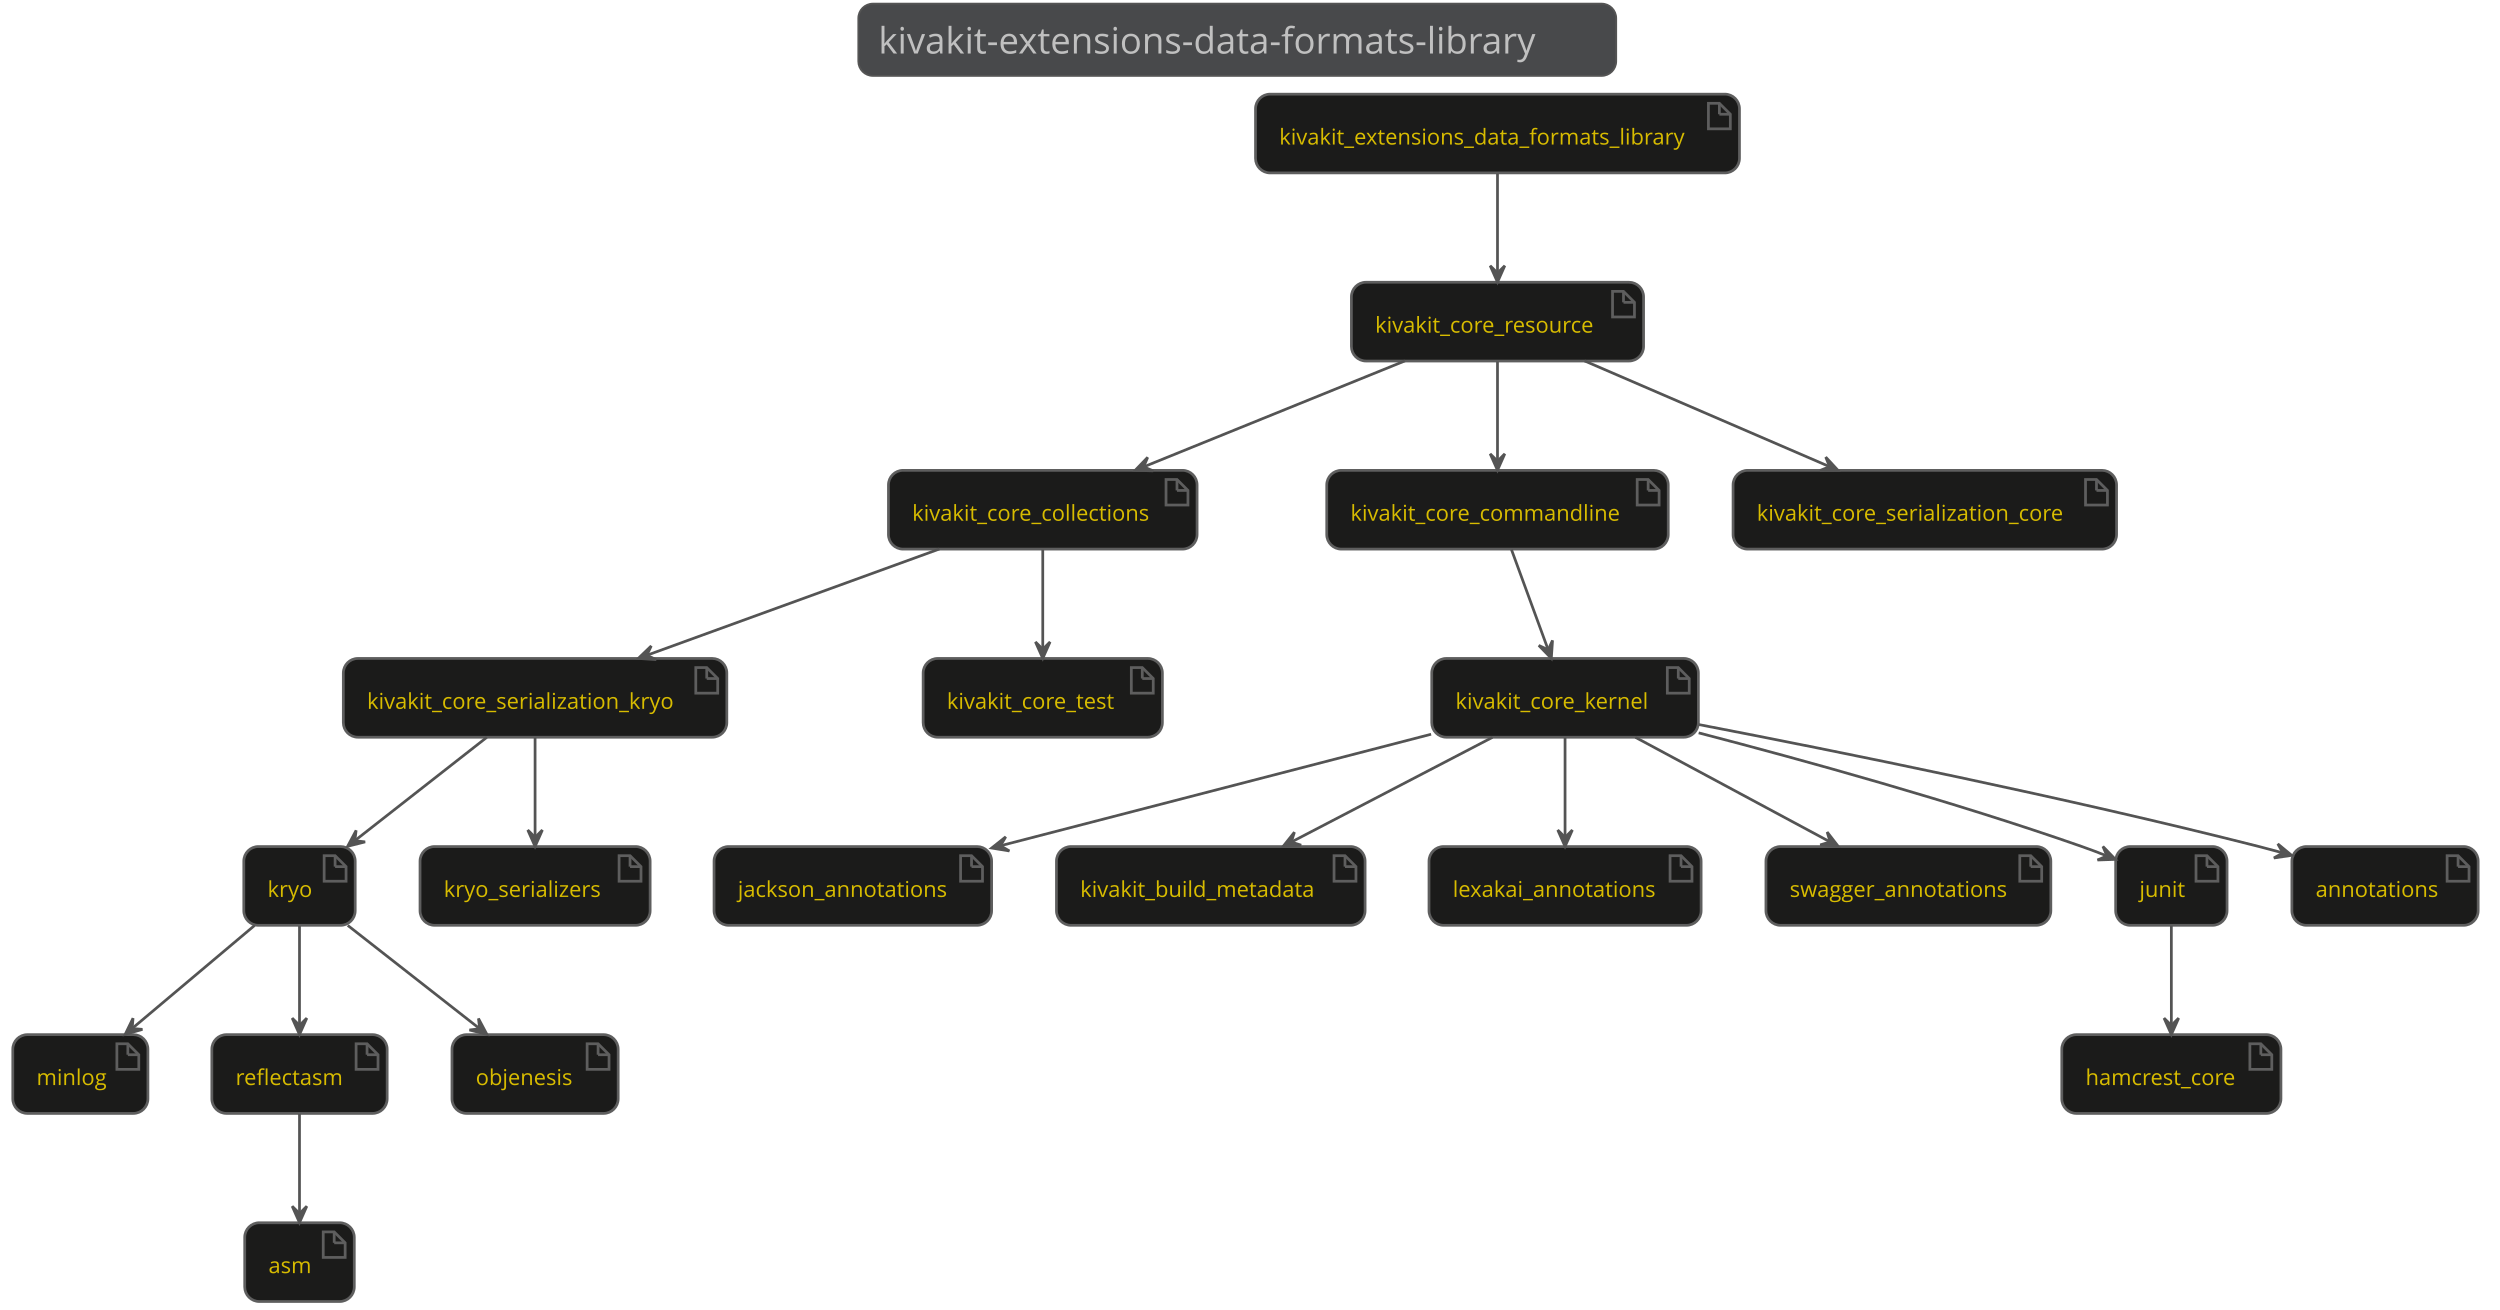
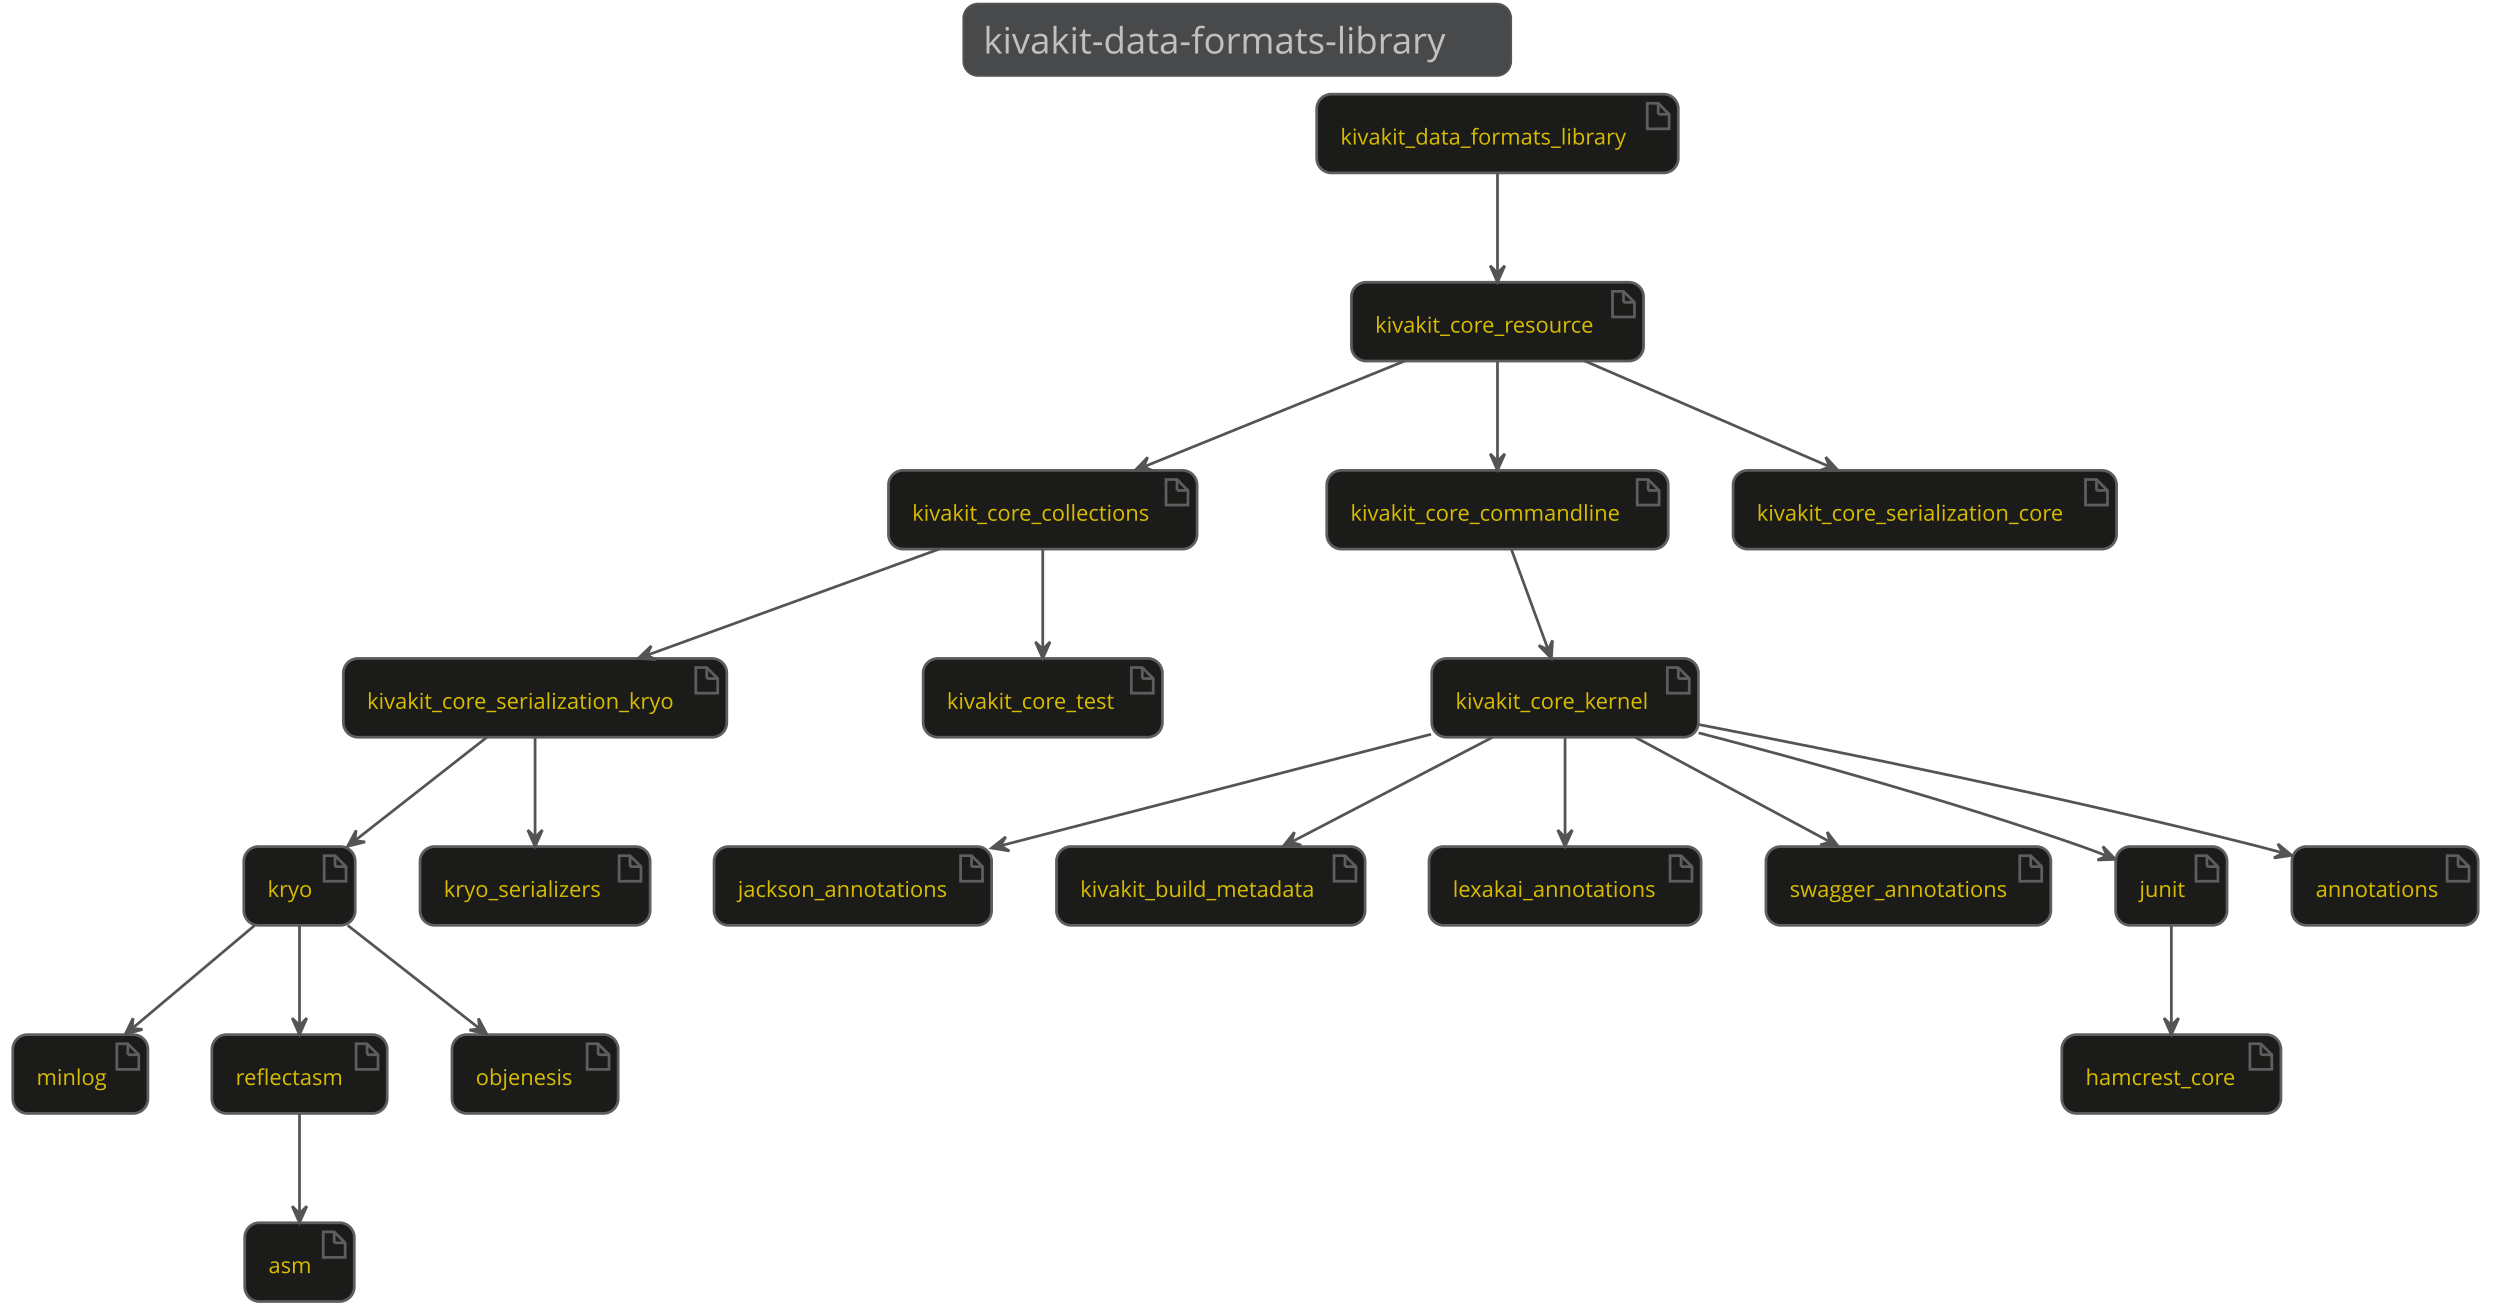
<svg xmlns="http://www.w3.org/2000/svg" contentScriptType="application/ecmascript" contentStyleType="text/css" height="747.917px" preserveAspectRatio="none" style="width:1426px;height:747px;background:#333333;" version="1.1" viewBox="0 0 1426 747" width="1426.042px" zoomAndPan="magnify">
  <defs />
  <g>
-     <rect fill="#48494B" height="41.203" rx="8.333" ry="8.333" style="stroke:#545454;stroke-width:1.042;" width="432.292" x="489.583" y="2.083" />
-     <text fill="#C0C0C0" font-family="Open Sans,Avenir,Nunito,Arial,Helvetica,SansSerif" font-size="20.833" lengthAdjust="spacing" textLength="409.375" x="501.042" y="30.558">kivakit-extensions-data-formats-library</text>
+     <rect fill="#48494B" height="41.203" rx="8.333" ry="8.333" style="stroke:#545454;stroke-width:1.042;" width="312.5" x="549.479" y="2.083" />
+     <text fill="#C0C0C0" font-family="Open Sans,Avenir,Nunito,Arial,Helvetica,SansSerif" font-size="20.833" lengthAdjust="spacing" textLength="289.583" x="560.938" y="30.558">kivakit-data-formats-library</text>
    <rect fill="#1B1B1A" height="44.93" rx="8.333" ry="8.333" style="stroke:#5E5E5E;stroke-width:1.562;" width="63.542" x="139.062" y="482.87" />
    <polygon fill="#1B1B1A" points="184.896,488.078,184.896,502.661,197.396,502.661,197.396,494.328,191.146,488.078,184.896,488.078" style="stroke:#5E5E5E;stroke-width:1.562;" />
    <line style="stroke:#5E5E5E;stroke-width:1.562;" x1="191.146" x2="191.146" y1="488.078" y2="494.328" />
    <line style="stroke:#5E5E5E;stroke-width:1.562;" x1="197.396" x2="191.146" y1="494.328" y2="494.328" />
    <text fill="#D8BC00" font-family="Open Sans,Avenir,Nunito,Arial,Helvetica,SansSerif" font-size="12.5" lengthAdjust="spacing" textLength="26.042" x="152.604" y="511.621">kryo</text>
    <rect fill="#1B1B1A" height="44.93" rx="8.333" ry="8.333" style="stroke:#5E5E5E;stroke-width:1.562;" width="77.083" x="7.292" y="590.161" />
    <polygon fill="#1B1B1A" points="66.667,595.37,66.667,609.953,79.167,609.953,79.167,601.62,72.917,595.37,66.667,595.37" style="stroke:#5E5E5E;stroke-width:1.562;" />
    <line style="stroke:#5E5E5E;stroke-width:1.562;" x1="72.917" x2="72.917" y1="595.37" y2="601.62" />
    <line style="stroke:#5E5E5E;stroke-width:1.562;" x1="79.167" x2="72.917" y1="601.62" y2="601.62" />
    <text fill="#D8BC00" font-family="Open Sans,Avenir,Nunito,Arial,Helvetica,SansSerif" font-size="12.5" lengthAdjust="spacing" textLength="39.583" x="20.833" y="618.913">minlog</text>
    <rect fill="#1B1B1A" height="44.93" rx="8.333" ry="8.333" style="stroke:#5E5E5E;stroke-width:1.562;" width="100" x="120.833" y="590.161" />
    <polygon fill="#1B1B1A" points="203.125,595.37,203.125,609.953,215.625,609.953,215.625,601.62,209.375,595.37,203.125,595.37" style="stroke:#5E5E5E;stroke-width:1.562;" />
    <line style="stroke:#5E5E5E;stroke-width:1.562;" x1="209.375" x2="209.375" y1="595.37" y2="601.62" />
    <line style="stroke:#5E5E5E;stroke-width:1.562;" x1="215.625" x2="209.375" y1="601.62" y2="601.62" />
    <text fill="#D8BC00" font-family="Open Sans,Avenir,Nunito,Arial,Helvetica,SansSerif" font-size="12.5" lengthAdjust="spacing" textLength="62.5" x="134.375" y="618.913">reflectasm</text>
    <rect fill="#1B1B1A" height="44.93" rx="8.333" ry="8.333" style="stroke:#5E5E5E;stroke-width:1.562;" width="158.333" x="407.292" y="482.87" />
    <polygon fill="#1B1B1A" points="547.917,488.078,547.917,502.661,560.417,502.661,560.417,494.328,554.167,488.078,547.917,488.078" style="stroke:#5E5E5E;stroke-width:1.562;" />
    <line style="stroke:#5E5E5E;stroke-width:1.562;" x1="554.167" x2="554.167" y1="488.078" y2="494.328" />
    <line style="stroke:#5E5E5E;stroke-width:1.562;" x1="560.417" x2="554.167" y1="494.328" y2="494.328" />
    <text fill="#D8BC00" font-family="Open Sans,Avenir,Nunito,Arial,Helvetica,SansSerif" font-size="12.5" lengthAdjust="spacing" textLength="120.833" x="420.833" y="511.621">jackson_annotations</text>
    <rect fill="#1B1B1A" height="44.93" rx="8.333" ry="8.333" style="stroke:#5E5E5E;stroke-width:1.562;" width="176.042" x="602.604" y="482.87" />
    <polygon fill="#1B1B1A" points="760.938,488.078,760.938,502.661,773.438,502.661,773.438,494.328,767.188,488.078,760.938,488.078" style="stroke:#5E5E5E;stroke-width:1.562;" />
    <line style="stroke:#5E5E5E;stroke-width:1.562;" x1="767.188" x2="767.188" y1="488.078" y2="494.328" />
    <line style="stroke:#5E5E5E;stroke-width:1.562;" x1="773.438" x2="767.188" y1="494.328" y2="494.328" />
    <text fill="#D8BC00" font-family="Open Sans,Avenir,Nunito,Arial,Helvetica,SansSerif" font-size="12.5" lengthAdjust="spacing" textLength="138.542" x="616.146" y="511.621">kivakit_build_metadata</text>
    <rect fill="#1B1B1A" height="44.93" rx="8.333" ry="8.333" style="stroke:#5E5E5E;stroke-width:1.562;" width="176.042" x="506.771" y="268.286" />
    <polygon fill="#1B1B1A" points="665.104,273.495,665.104,288.078,677.604,288.078,677.604,279.745,671.354,273.495,665.104,273.495" style="stroke:#5E5E5E;stroke-width:1.562;" />
    <line style="stroke:#5E5E5E;stroke-width:1.562;" x1="671.354" x2="671.354" y1="273.495" y2="279.745" />
    <line style="stroke:#5E5E5E;stroke-width:1.562;" x1="677.604" x2="671.354" y1="279.745" y2="279.745" />
    <text fill="#D8BC00" font-family="Open Sans,Avenir,Nunito,Arial,Helvetica,SansSerif" font-size="12.5" lengthAdjust="spacing" textLength="138.542" x="520.312" y="297.038">kivakit_core_collections</text>
    <rect fill="#1B1B1A" height="44.93" rx="8.333" ry="8.333" style="stroke:#5E5E5E;stroke-width:1.562;" width="194.792" x="756.771" y="268.286" />
    <polygon fill="#1B1B1A" points="933.854,273.495,933.854,288.078,946.354,288.078,946.354,279.745,940.104,273.495,933.854,273.495" style="stroke:#5E5E5E;stroke-width:1.562;" />
    <line style="stroke:#5E5E5E;stroke-width:1.562;" x1="940.104" x2="940.104" y1="273.495" y2="279.745" />
    <line style="stroke:#5E5E5E;stroke-width:1.562;" x1="946.354" x2="940.104" y1="279.745" y2="279.745" />
    <text fill="#D8BC00" font-family="Open Sans,Avenir,Nunito,Arial,Helvetica,SansSerif" font-size="12.5" lengthAdjust="spacing" textLength="157.292" x="770.312" y="297.038">kivakit_core_commandline</text>
    <rect fill="#1B1B1A" height="44.93" rx="8.333" ry="8.333" style="stroke:#5E5E5E;stroke-width:1.562;" width="152.083" x="816.667" y="375.578" />
    <polygon fill="#1B1B1A" points="951.042,380.786,951.042,395.37,963.542,395.37,963.542,387.036,957.292,380.786,951.042,380.786" style="stroke:#5E5E5E;stroke-width:1.562;" />
    <line style="stroke:#5E5E5E;stroke-width:1.562;" x1="957.292" x2="957.292" y1="380.786" y2="387.036" />
    <line style="stroke:#5E5E5E;stroke-width:1.562;" x1="963.542" x2="957.292" y1="387.036" y2="387.036" />
    <text fill="#D8BC00" font-family="Open Sans,Avenir,Nunito,Arial,Helvetica,SansSerif" font-size="12.5" lengthAdjust="spacing" textLength="114.583" x="830.208" y="404.329">kivakit_core_kernel</text>
    <rect fill="#1B1B1A" height="44.93" rx="8.333" ry="8.333" style="stroke:#5E5E5E;stroke-width:1.562;" width="166.667" x="770.833" y="160.994" />
    <polygon fill="#1B1B1A" points="919.792,166.203,919.792,180.786,932.292,180.786,932.292,172.453,926.042,166.203,919.792,166.203" style="stroke:#5E5E5E;stroke-width:1.562;" />
    <line style="stroke:#5E5E5E;stroke-width:1.562;" x1="926.042" x2="926.042" y1="166.203" y2="172.453" />
    <line style="stroke:#5E5E5E;stroke-width:1.562;" x1="932.292" x2="926.042" y1="172.453" y2="172.453" />
    <text fill="#D8BC00" font-family="Open Sans,Avenir,Nunito,Arial,Helvetica,SansSerif" font-size="12.5" lengthAdjust="spacing" textLength="129.167" x="784.375" y="189.746">kivakit_core_resource</text>
    <rect fill="#1B1B1A" height="44.93" rx="8.333" ry="8.333" style="stroke:#5E5E5E;stroke-width:1.562;" width="218.75" x="988.542" y="268.286" />
    <polygon fill="#1B1B1A" points="1189.583,273.495,1189.583,288.078,1202.083,288.078,1202.083,279.745,1195.833,273.495,1189.583,273.495" style="stroke:#5E5E5E;stroke-width:1.562;" />
    <line style="stroke:#5E5E5E;stroke-width:1.562;" x1="1195.833" x2="1195.833" y1="273.495" y2="279.745" />
    <line style="stroke:#5E5E5E;stroke-width:1.562;" x1="1202.083" x2="1195.833" y1="279.745" y2="279.745" />
    <text fill="#D8BC00" font-family="Open Sans,Avenir,Nunito,Arial,Helvetica,SansSerif" font-size="12.5" lengthAdjust="spacing" textLength="181.25" x="1002.083" y="297.038">kivakit_core_serialization_core</text>
    <rect fill="#1B1B1A" height="44.93" rx="8.333" ry="8.333" style="stroke:#5E5E5E;stroke-width:1.562;" width="218.75" x="195.833" y="375.578" />
    <polygon fill="#1B1B1A" points="396.875,380.786,396.875,395.37,409.375,395.37,409.375,387.036,403.125,380.786,396.875,380.786" style="stroke:#5E5E5E;stroke-width:1.562;" />
    <line style="stroke:#5E5E5E;stroke-width:1.562;" x1="403.125" x2="403.125" y1="380.786" y2="387.036" />
    <line style="stroke:#5E5E5E;stroke-width:1.562;" x1="409.375" x2="403.125" y1="387.036" y2="387.036" />
    <text fill="#D8BC00" font-family="Open Sans,Avenir,Nunito,Arial,Helvetica,SansSerif" font-size="12.5" lengthAdjust="spacing" textLength="181.25" x="209.375" y="404.329">kivakit_core_serialization_kryo</text>
    <rect fill="#1B1B1A" height="44.93" rx="8.333" ry="8.333" style="stroke:#5E5E5E;stroke-width:1.562;" width="136.458" x="526.562" y="375.578" />
    <polygon fill="#1B1B1A" points="645.312,380.786,645.312,395.37,657.812,395.37,657.812,387.036,651.562,380.786,645.312,380.786" style="stroke:#5E5E5E;stroke-width:1.562;" />
    <line style="stroke:#5E5E5E;stroke-width:1.562;" x1="651.562" x2="651.562" y1="380.786" y2="387.036" />
    <line style="stroke:#5E5E5E;stroke-width:1.562;" x1="657.812" x2="651.562" y1="387.036" y2="387.036" />
    <text fill="#D8BC00" font-family="Open Sans,Avenir,Nunito,Arial,Helvetica,SansSerif" font-size="12.5" lengthAdjust="spacing" textLength="98.958" x="540.104" y="404.329">kivakit_core_test</text>
-     <rect fill="#1B1B1A" height="44.93" rx="8.333" ry="8.333" style="stroke:#5E5E5E;stroke-width:1.562;" width="276.042" x="716.146" y="53.703" />
-     <polygon fill="#1B1B1A" points="974.479,58.911,974.479,73.495,986.979,73.495,986.979,65.161,980.729,58.911,974.479,58.911" style="stroke:#5E5E5E;stroke-width:1.562;" />
-     <line style="stroke:#5E5E5E;stroke-width:1.562;" x1="980.729" x2="980.729" y1="58.911" y2="65.161" />
-     <line style="stroke:#5E5E5E;stroke-width:1.562;" x1="986.979" x2="980.729" y1="65.161" y2="65.161" />
-     <text fill="#D8BC00" font-family="Open Sans,Avenir,Nunito,Arial,Helvetica,SansSerif" font-size="12.5" lengthAdjust="spacing" textLength="238.542" x="729.688" y="82.454">kivakit_extensions_data_formats_library</text>
+     <rect fill="#1B1B1A" height="44.93" rx="8.333" ry="8.333" style="stroke:#5E5E5E;stroke-width:1.562;" width="206.25" x="751.042" y="53.703" />
+     <polygon fill="#1B1B1A" points="939.583,58.911,939.583,73.495,952.083,73.495,952.083,65.161,945.833,58.911,939.583,58.911" style="stroke:#5E5E5E;stroke-width:1.562;" />
+     <line style="stroke:#5E5E5E;stroke-width:1.562;" x1="945.833" x2="945.833" y1="58.911" y2="65.161" />
+     <line style="stroke:#5E5E5E;stroke-width:1.562;" x1="952.083" x2="945.833" y1="65.161" y2="65.161" />
+     <text fill="#D8BC00" font-family="Open Sans,Avenir,Nunito,Arial,Helvetica,SansSerif" font-size="12.5" lengthAdjust="spacing" textLength="168.75" x="764.583" y="82.454">kivakit_data_formats_library</text>
    <rect fill="#1B1B1A" height="44.93" rx="8.333" ry="8.333" style="stroke:#5E5E5E;stroke-width:1.562;" width="155.208" x="815.104" y="482.87" />
    <polygon fill="#1B1B1A" points="952.604,488.078,952.604,502.661,965.104,502.661,965.104,494.328,958.854,488.078,952.604,488.078" style="stroke:#5E5E5E;stroke-width:1.562;" />
    <line style="stroke:#5E5E5E;stroke-width:1.562;" x1="958.854" x2="958.854" y1="488.078" y2="494.328" />
    <line style="stroke:#5E5E5E;stroke-width:1.562;" x1="965.104" x2="958.854" y1="494.328" y2="494.328" />
    <text fill="#D8BC00" font-family="Open Sans,Avenir,Nunito,Arial,Helvetica,SansSerif" font-size="12.5" lengthAdjust="spacing" textLength="117.708" x="828.646" y="511.621">lexakai_annotations</text>
    <rect fill="#1B1B1A" height="44.93" rx="8.333" ry="8.333" style="stroke:#5E5E5E;stroke-width:1.562;" width="131.25" x="239.583" y="482.87" />
    <polygon fill="#1B1B1A" points="353.125,488.078,353.125,502.661,365.625,502.661,365.625,494.328,359.375,488.078,353.125,488.078" style="stroke:#5E5E5E;stroke-width:1.562;" />
    <line style="stroke:#5E5E5E;stroke-width:1.562;" x1="359.375" x2="359.375" y1="488.078" y2="494.328" />
    <line style="stroke:#5E5E5E;stroke-width:1.562;" x1="365.625" x2="359.375" y1="494.328" y2="494.328" />
    <text fill="#D8BC00" font-family="Open Sans,Avenir,Nunito,Arial,Helvetica,SansSerif" font-size="12.5" lengthAdjust="spacing" textLength="93.75" x="253.125" y="511.621">kryo_serializers</text>
    <rect fill="#1B1B1A" height="44.93" rx="8.333" ry="8.333" style="stroke:#5E5E5E;stroke-width:1.562;" width="162.5" x="1007.292" y="482.87" />
    <polygon fill="#1B1B1A" points="1152.083,488.078,1152.083,502.661,1164.583,502.661,1164.583,494.328,1158.333,488.078,1152.083,488.078" style="stroke:#5E5E5E;stroke-width:1.562;" />
    <line style="stroke:#5E5E5E;stroke-width:1.562;" x1="1158.333" x2="1158.333" y1="488.078" y2="494.328" />
    <line style="stroke:#5E5E5E;stroke-width:1.562;" x1="1164.583" x2="1158.333" y1="494.328" y2="494.328" />
    <text fill="#D8BC00" font-family="Open Sans,Avenir,Nunito,Arial,Helvetica,SansSerif" font-size="12.5" lengthAdjust="spacing" textLength="125" x="1020.833" y="511.621">swagger_annotations</text>
    <rect fill="#1B1B1A" height="44.93" rx="8.333" ry="8.333" style="stroke:#5E5E5E;stroke-width:1.562;" width="63.542" x="1206.771" y="482.87" />
    <polygon fill="#1B1B1A" points="1252.604,488.078,1252.604,502.661,1265.104,502.661,1265.104,494.328,1258.854,488.078,1252.604,488.078" style="stroke:#5E5E5E;stroke-width:1.562;" />
    <line style="stroke:#5E5E5E;stroke-width:1.562;" x1="1258.854" x2="1258.854" y1="488.078" y2="494.328" />
    <line style="stroke:#5E5E5E;stroke-width:1.562;" x1="1265.104" x2="1258.854" y1="494.328" y2="494.328" />
    <text fill="#D8BC00" font-family="Open Sans,Avenir,Nunito,Arial,Helvetica,SansSerif" font-size="12.5" lengthAdjust="spacing" textLength="26.042" x="1220.312" y="511.621">junit</text>
    <rect fill="#1B1B1A" height="44.93" rx="8.333" ry="8.333" style="stroke:#5E5E5E;stroke-width:1.562;" width="125" x="1176.042" y="590.161" />
    <polygon fill="#1B1B1A" points="1283.333,595.37,1283.333,609.953,1295.833,609.953,1295.833,601.62,1289.583,595.37,1283.333,595.37" style="stroke:#5E5E5E;stroke-width:1.562;" />
    <line style="stroke:#5E5E5E;stroke-width:1.562;" x1="1289.583" x2="1289.583" y1="595.37" y2="601.62" />
    <line style="stroke:#5E5E5E;stroke-width:1.562;" x1="1295.833" x2="1289.583" y1="601.62" y2="601.62" />
    <text fill="#D8BC00" font-family="Open Sans,Avenir,Nunito,Arial,Helvetica,SansSerif" font-size="12.5" lengthAdjust="spacing" textLength="87.5" x="1189.583" y="618.913">hamcrest_core</text>
    <rect fill="#1B1B1A" height="44.93" rx="8.333" ry="8.333" style="stroke:#5E5E5E;stroke-width:1.562;" width="106.25" x="1307.292" y="482.87" />
    <polygon fill="#1B1B1A" points="1395.833,488.078,1395.833,502.661,1408.333,502.661,1408.333,494.328,1402.083,488.078,1395.833,488.078" style="stroke:#5E5E5E;stroke-width:1.562;" />
    <line style="stroke:#5E5E5E;stroke-width:1.562;" x1="1402.083" x2="1402.083" y1="488.078" y2="494.328" />
    <line style="stroke:#5E5E5E;stroke-width:1.562;" x1="1408.333" x2="1402.083" y1="494.328" y2="494.328" />
    <text fill="#D8BC00" font-family="Open Sans,Avenir,Nunito,Arial,Helvetica,SansSerif" font-size="12.5" lengthAdjust="spacing" textLength="68.75" x="1320.833" y="511.621">annotations</text>
    <rect fill="#1B1B1A" height="44.93" rx="8.333" ry="8.333" style="stroke:#5E5E5E;stroke-width:1.562;" width="94.792" x="257.812" y="590.161" />
    <polygon fill="#1B1B1A" points="334.896,595.37,334.896,609.953,347.396,609.953,347.396,601.62,341.146,595.37,334.896,595.37" style="stroke:#5E5E5E;stroke-width:1.562;" />
    <line style="stroke:#5E5E5E;stroke-width:1.562;" x1="341.146" x2="341.146" y1="595.37" y2="601.62" />
    <line style="stroke:#5E5E5E;stroke-width:1.562;" x1="347.396" x2="341.146" y1="601.62" y2="601.62" />
    <text fill="#D8BC00" font-family="Open Sans,Avenir,Nunito,Arial,Helvetica,SansSerif" font-size="12.5" lengthAdjust="spacing" textLength="57.292" x="271.354" y="618.913">objenesis</text>
    <rect fill="#1B1B1A" height="44.93" rx="8.333" ry="8.333" style="stroke:#5E5E5E;stroke-width:1.562;" width="62.5" x="139.583" y="697.453" />
    <polygon fill="#1B1B1A" points="184.375,702.661,184.375,717.245,196.875,717.245,196.875,708.911,190.625,702.661,184.375,702.661" style="stroke:#5E5E5E;stroke-width:1.562;" />
    <line style="stroke:#5E5E5E;stroke-width:1.562;" x1="190.625" x2="190.625" y1="702.661" y2="708.911" />
    <line style="stroke:#5E5E5E;stroke-width:1.562;" x1="196.875" x2="190.625" y1="708.911" y2="708.911" />
    <text fill="#D8BC00" font-family="Open Sans,Avenir,Nunito,Arial,Helvetica,SansSerif" font-size="12.5" lengthAdjust="spacing" textLength="25" x="153.125" y="726.204">asm</text>
    <path d="M1238.542,528.109 C1238.542,544.578 1238.542,567.276 1238.542,584.828 " fill="none" id="junit-to-hamcrest_core" style="stroke:#545454;stroke-width:1.562;" />
    <polygon fill="#545454" points="1238.542,590.109,1242.708,580.734,1238.542,584.901,1234.375,580.734,1238.542,590.109" style="stroke:#545454;stroke-width:1.562;" />
    <path d="M535.844,313.14 C487.396,330.745 418.885,355.63 369.135,373.703 " fill="none" id="kivakit_core_collections-to-kivakit_core_serialization_kryo" style="stroke:#545454;stroke-width:1.562;" />
    <polygon fill="#545454" points="364.073,375.546,374.306,376.276,368.971,373.775,371.472,368.44,364.073,375.546" style="stroke:#545454;stroke-width:1.562;" />
    <path d="M594.792,313.526 C594.792,329.995 594.792,352.692 594.792,370.245 " fill="none" id="kivakit_core_collections-to-kivakit_core_test" style="stroke:#545454;stroke-width:1.562;" />
    <polygon fill="#545454" points="594.792,375.526,598.958,366.151,594.792,370.317,590.625,366.151,594.792,375.526" style="stroke:#545454;stroke-width:1.562;" />
    <path d="M862.156,313.526 C868.188,329.995 876.5,352.692 882.938,370.245 " fill="none" id="kivakit_core_commandline-to-kivakit_core_kernel" style="stroke:#545454;stroke-width:1.562;" />
    <polygon fill="#545454" points="884.865,375.526,885.557,365.29,883.075,370.635,877.731,368.153,884.865,375.526" style="stroke:#545454;stroke-width:1.562;" />
    <path d="M969.01,413.296 C1049.031,428.713 1178.25,454.849 1288.542,482.87 C1292.896,483.974 1297.375,485.171 1301.885,486.411 " fill="none" id="kivakit_core_kernel-to-annotations" style="stroke:#545454;stroke-width:1.562;" />
    <polygon fill="#545454" points="1307.167,487.89,1299.256,481.358,1302.15,486.491,1297.017,489.385,1307.167,487.89" style="stroke:#545454;stroke-width:1.562;" />
    <path d="M816.292,418.807 C746.375,436.911 643.104,463.651 570.802,482.38 " fill="none" id="kivakit_core_kernel-to-jackson_annotations" style="stroke:#545454;stroke-width:1.562;" />
    <polygon fill="#545454" points="565.646,483.713,575.767,485.391,570.687,482.405,573.673,477.325,565.646,483.713" style="stroke:#545454;stroke-width:1.562;" />
    <path d="M968.917,418.026 C1028.896,433.62 1114.302,457.245 1187.5,482.87 C1192.094,484.474 1196.865,486.286 1201.573,488.151 " fill="none" id="kivakit_core_kernel-to-junit" style="stroke:#545454;stroke-width:1.562;" />
    <polygon fill="#545454" points="1206.635,490.192,1199.506,482.815,1201.807,488.24,1196.382,490.541,1206.635,490.192" style="stroke:#545454;stroke-width:1.562;" />
    <path d="M851.323,420.557 C818.083,437.859 771.427,462.151 736.948,480.109 " fill="none" id="kivakit_core_kernel-to-kivakit_build_metadata" style="stroke:#545454;stroke-width:1.562;" />
    <polygon fill="#545454" points="731.948,482.713,742.187,482.077,736.567,480.307,738.338,474.687,731.948,482.713" style="stroke:#545454;stroke-width:1.562;" />
    <path d="M892.708,420.817 C892.708,437.286 892.708,459.984 892.708,477.536 " fill="none" id="kivakit_core_kernel-to-lexakai_annotations" style="stroke:#545454;stroke-width:1.562;" />
    <polygon fill="#545454" points="892.708,482.817,896.875,473.442,892.708,477.609,888.542,473.442,892.708,482.817" style="stroke:#545454;stroke-width:1.562;" />
    <path d="M932.812,420.557 C965.021,437.859 1010.24,462.151 1043.656,480.109 " fill="none" id="kivakit_core_kernel-to-swagger_annotations" style="stroke:#545454;stroke-width:1.562;" />
    <polygon fill="#545454" points="1048.49,482.713,1042.214,474.598,1043.905,480.242,1038.26,481.933,1048.49,482.713" style="stroke:#545454;stroke-width:1.562;" />
    <path d="M801.365,205.849 C758.146,223.38 697.115,248.14 652.594,266.192 " fill="none" id="kivakit_core_resource-to-kivakit_core_collections" style="stroke:#545454;stroke-width:1.562;" />
    <polygon fill="#545454" points="647.521,268.255,657.775,268.576,652.344,266.29,654.631,260.859,647.521,268.255" style="stroke:#545454;stroke-width:1.562;" />
    <path d="M854.167,206.234 C854.167,222.703 854.167,245.401 854.167,262.953 " fill="none" id="kivakit_core_resource-to-kivakit_core_commandline" style="stroke:#545454;stroke-width:1.562;" />
    <polygon fill="#545454" points="854.167,268.234,858.333,258.859,854.167,263.026,850,258.859,854.167,268.234" style="stroke:#545454;stroke-width:1.562;" />
    <path d="M903.792,205.849 C944.312,223.338 1001.531,248.036 1043.344,266.088 " fill="none" id="kivakit_core_resource-to-kivakit_core_serialization_core" style="stroke:#545454;stroke-width:1.562;" />
    <polygon fill="#545454" points="1048.365,268.255,1041.397,260.724,1043.58,266.198,1038.106,268.38,1048.365,268.255" style="stroke:#545454;stroke-width:1.562;" />
    <path d="M277.688,420.557 C255.865,437.651 225.323,461.557 202.49,479.442 " fill="none" id="kivakit_core_serialization_kryo-to-kryo" style="stroke:#545454;stroke-width:1.562;" />
    <polygon fill="#545454" points="198.312,482.713,208.263,480.217,202.414,479.503,203.127,473.654,198.312,482.713" style="stroke:#545454;stroke-width:1.562;" />
    <path d="M305.208,420.817 C305.208,437.286 305.208,459.984 305.208,477.536 " fill="none" id="kivakit_core_serialization_kryo-to-kryo_serializers" style="stroke:#545454;stroke-width:1.562;" />
    <polygon fill="#545454" points="305.208,482.817,309.375,473.442,305.208,477.609,301.042,473.442,305.208,482.817" style="stroke:#545454;stroke-width:1.562;" />
-     <path d="M854.167,98.942 C854.167,115.411 854.167,138.109 854.167,155.661 " fill="none" id="kivakit_extensions_data_formats_library-to-kivakit_core_resource" style="stroke:#545454;stroke-width:1.562;" />
+     <path d="M854.167,98.942 C854.167,115.411 854.167,138.109 854.167,155.661 " fill="none" id="kivakit_data_formats_library-to-kivakit_core_resource" style="stroke:#545454;stroke-width:1.562;" />
    <polygon fill="#545454" points="854.167,160.942,858.333,151.567,854.167,155.734,850,151.567,854.167,160.942" style="stroke:#545454;stroke-width:1.562;" />
    <path d="M145.24,527.849 C125.01,544.87 96.76,568.651 75.542,586.515 " fill="none" id="kryo-to-minlog" style="stroke:#545454;stroke-width:1.562;" />
    <polygon fill="#545454" points="71.396,590.005,81.25,587.15,75.379,586.649,75.88,580.777,71.396,590.005" style="stroke:#545454;stroke-width:1.562;" />
    <path d="M198.354,527.849 C220.177,544.942 250.719,568.849 273.552,586.734 " fill="none" id="kryo-to-objenesis" style="stroke:#545454;stroke-width:1.562;" />
    <polygon fill="#545454" points="277.729,590.005,272.914,580.946,273.628,586.795,267.778,587.508,277.729,590.005" style="stroke:#545454;stroke-width:1.562;" />
    <path d="M170.833,528.109 C170.833,544.578 170.833,567.276 170.833,584.828 " fill="none" id="kryo-to-reflectasm" style="stroke:#545454;stroke-width:1.562;" />
    <polygon fill="#545454" points="170.833,590.109,175,580.734,170.833,584.901,166.667,580.734,170.833,590.109" style="stroke:#545454;stroke-width:1.562;" />
    <path d="M170.833,635.401 C170.833,651.87 170.833,674.567 170.833,692.12 " fill="none" id="reflectasm-to-asm" style="stroke:#545454;stroke-width:1.562;" />
    <polygon fill="#545454" points="170.833,697.401,175,688.026,170.833,692.192,166.667,688.026,170.833,697.401" style="stroke:#545454;stroke-width:1.562;" />
  </g>
</svg>
